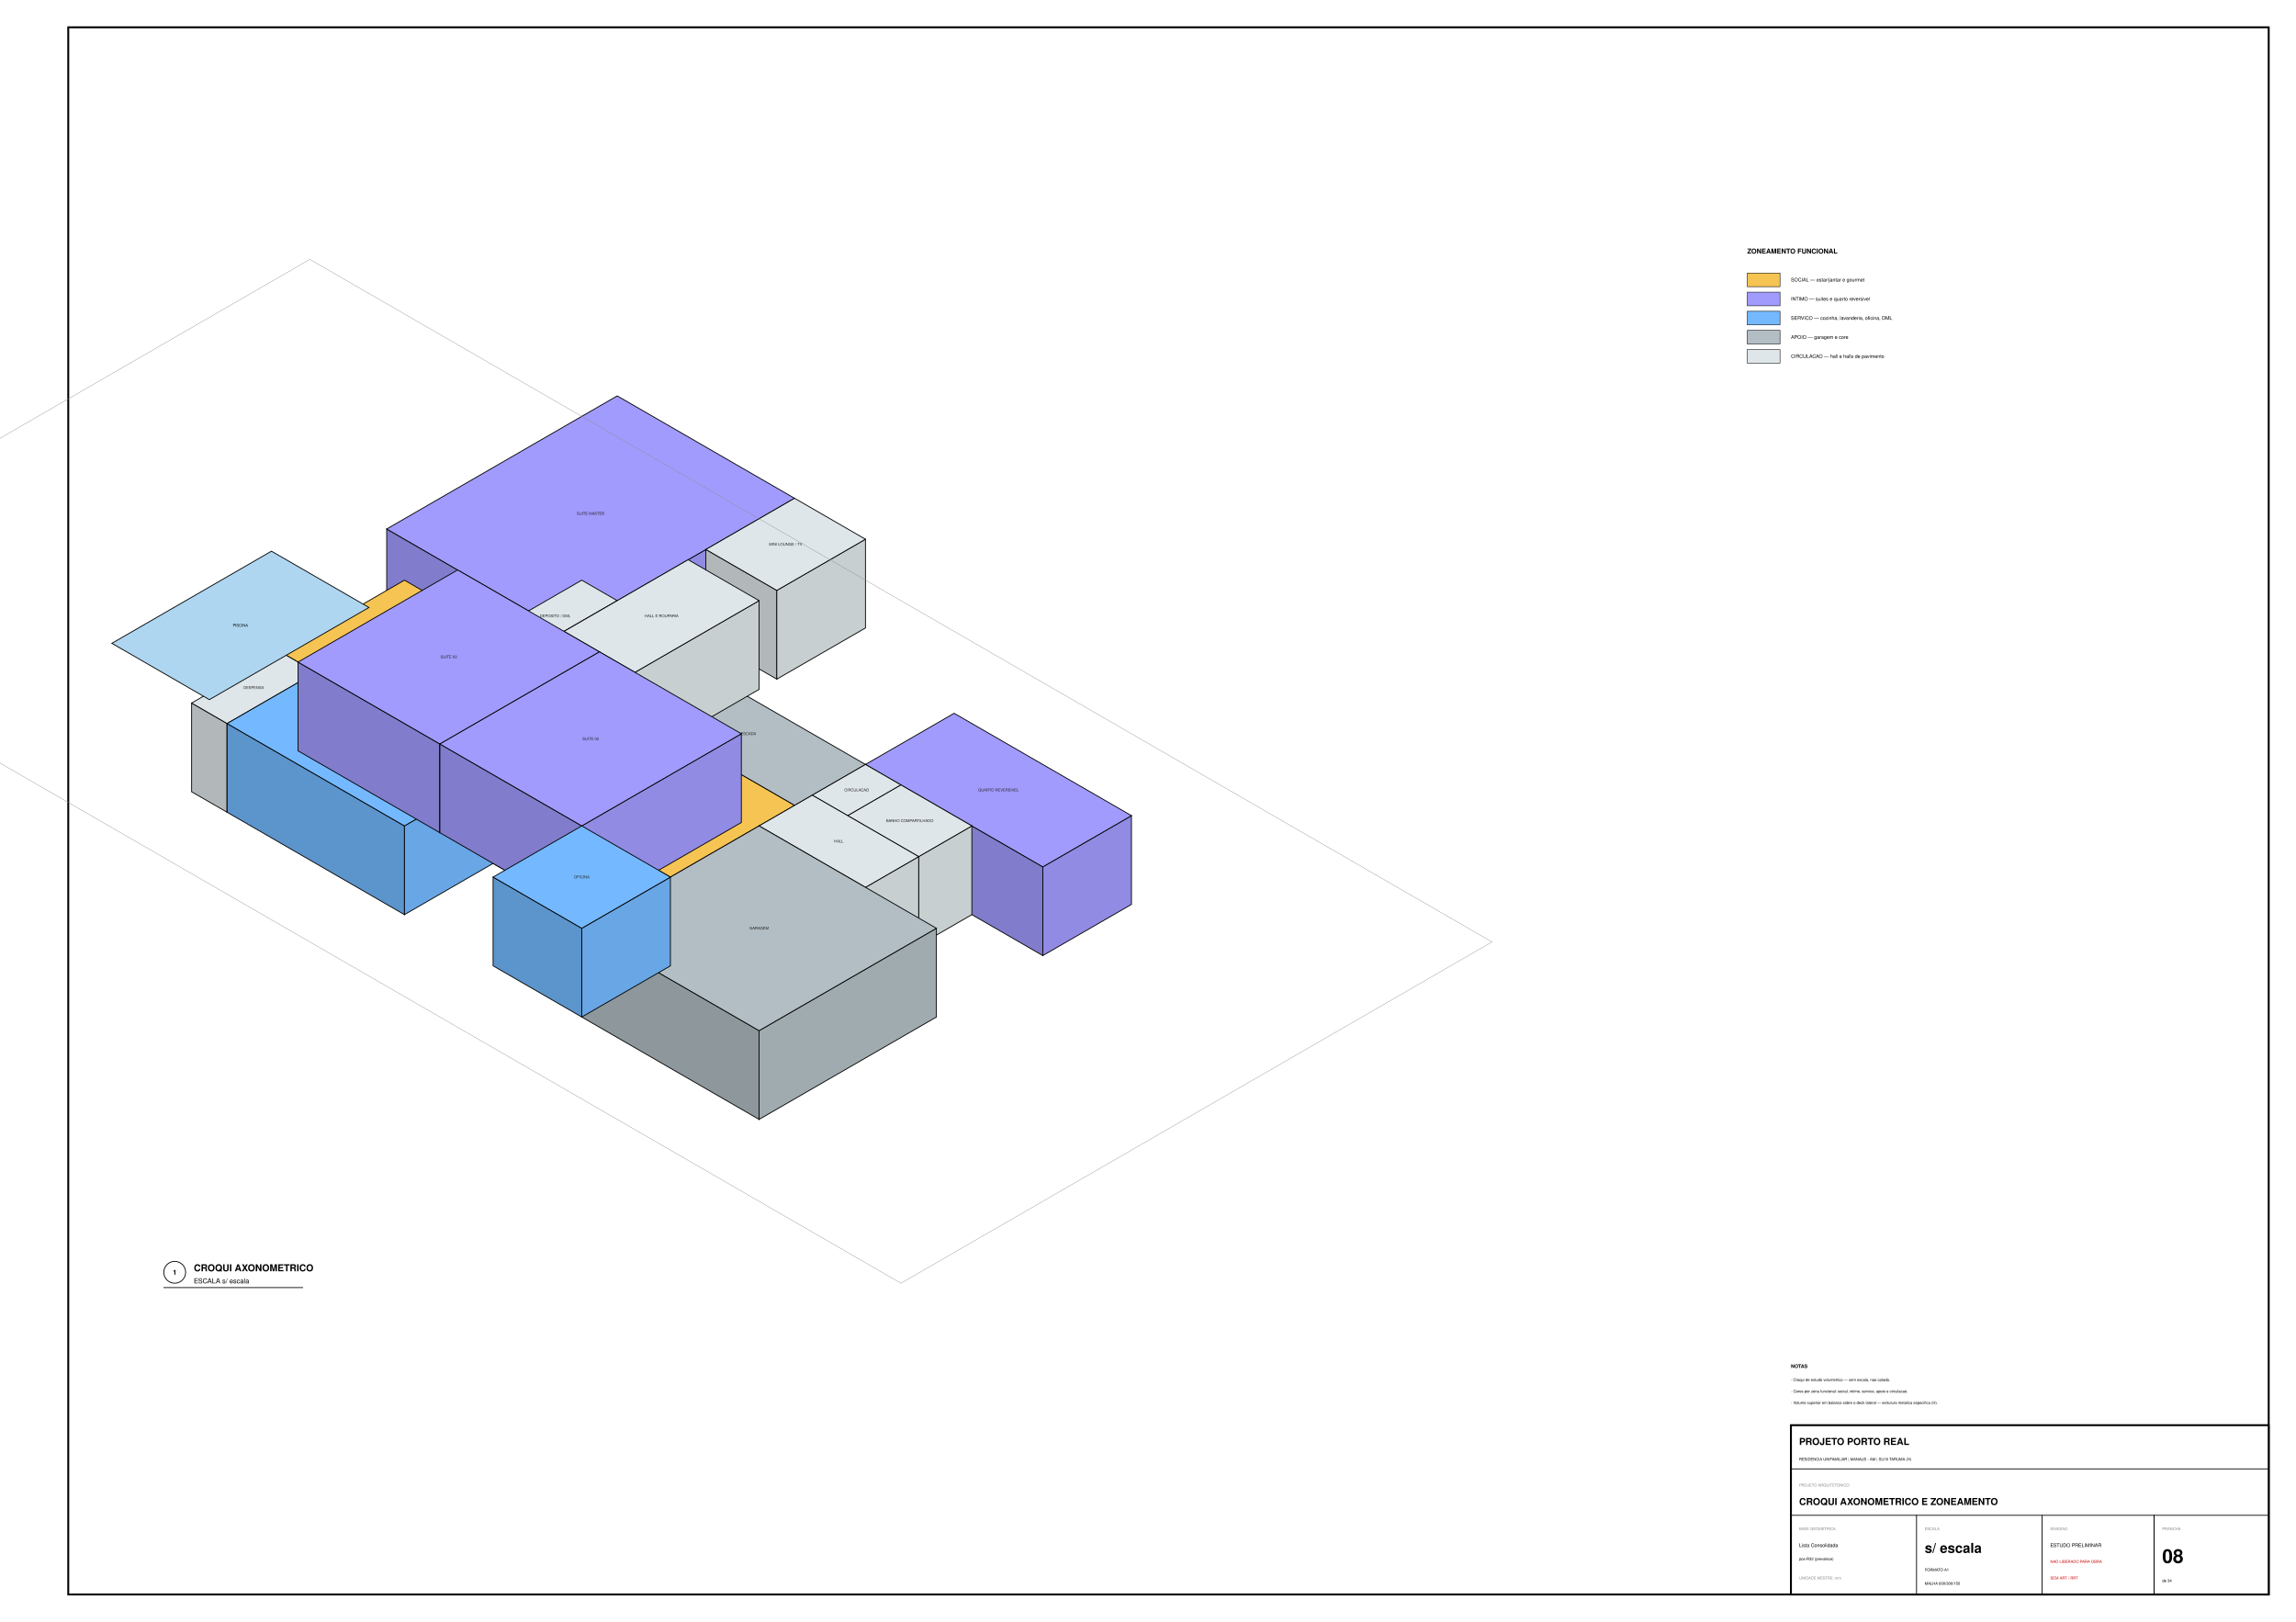
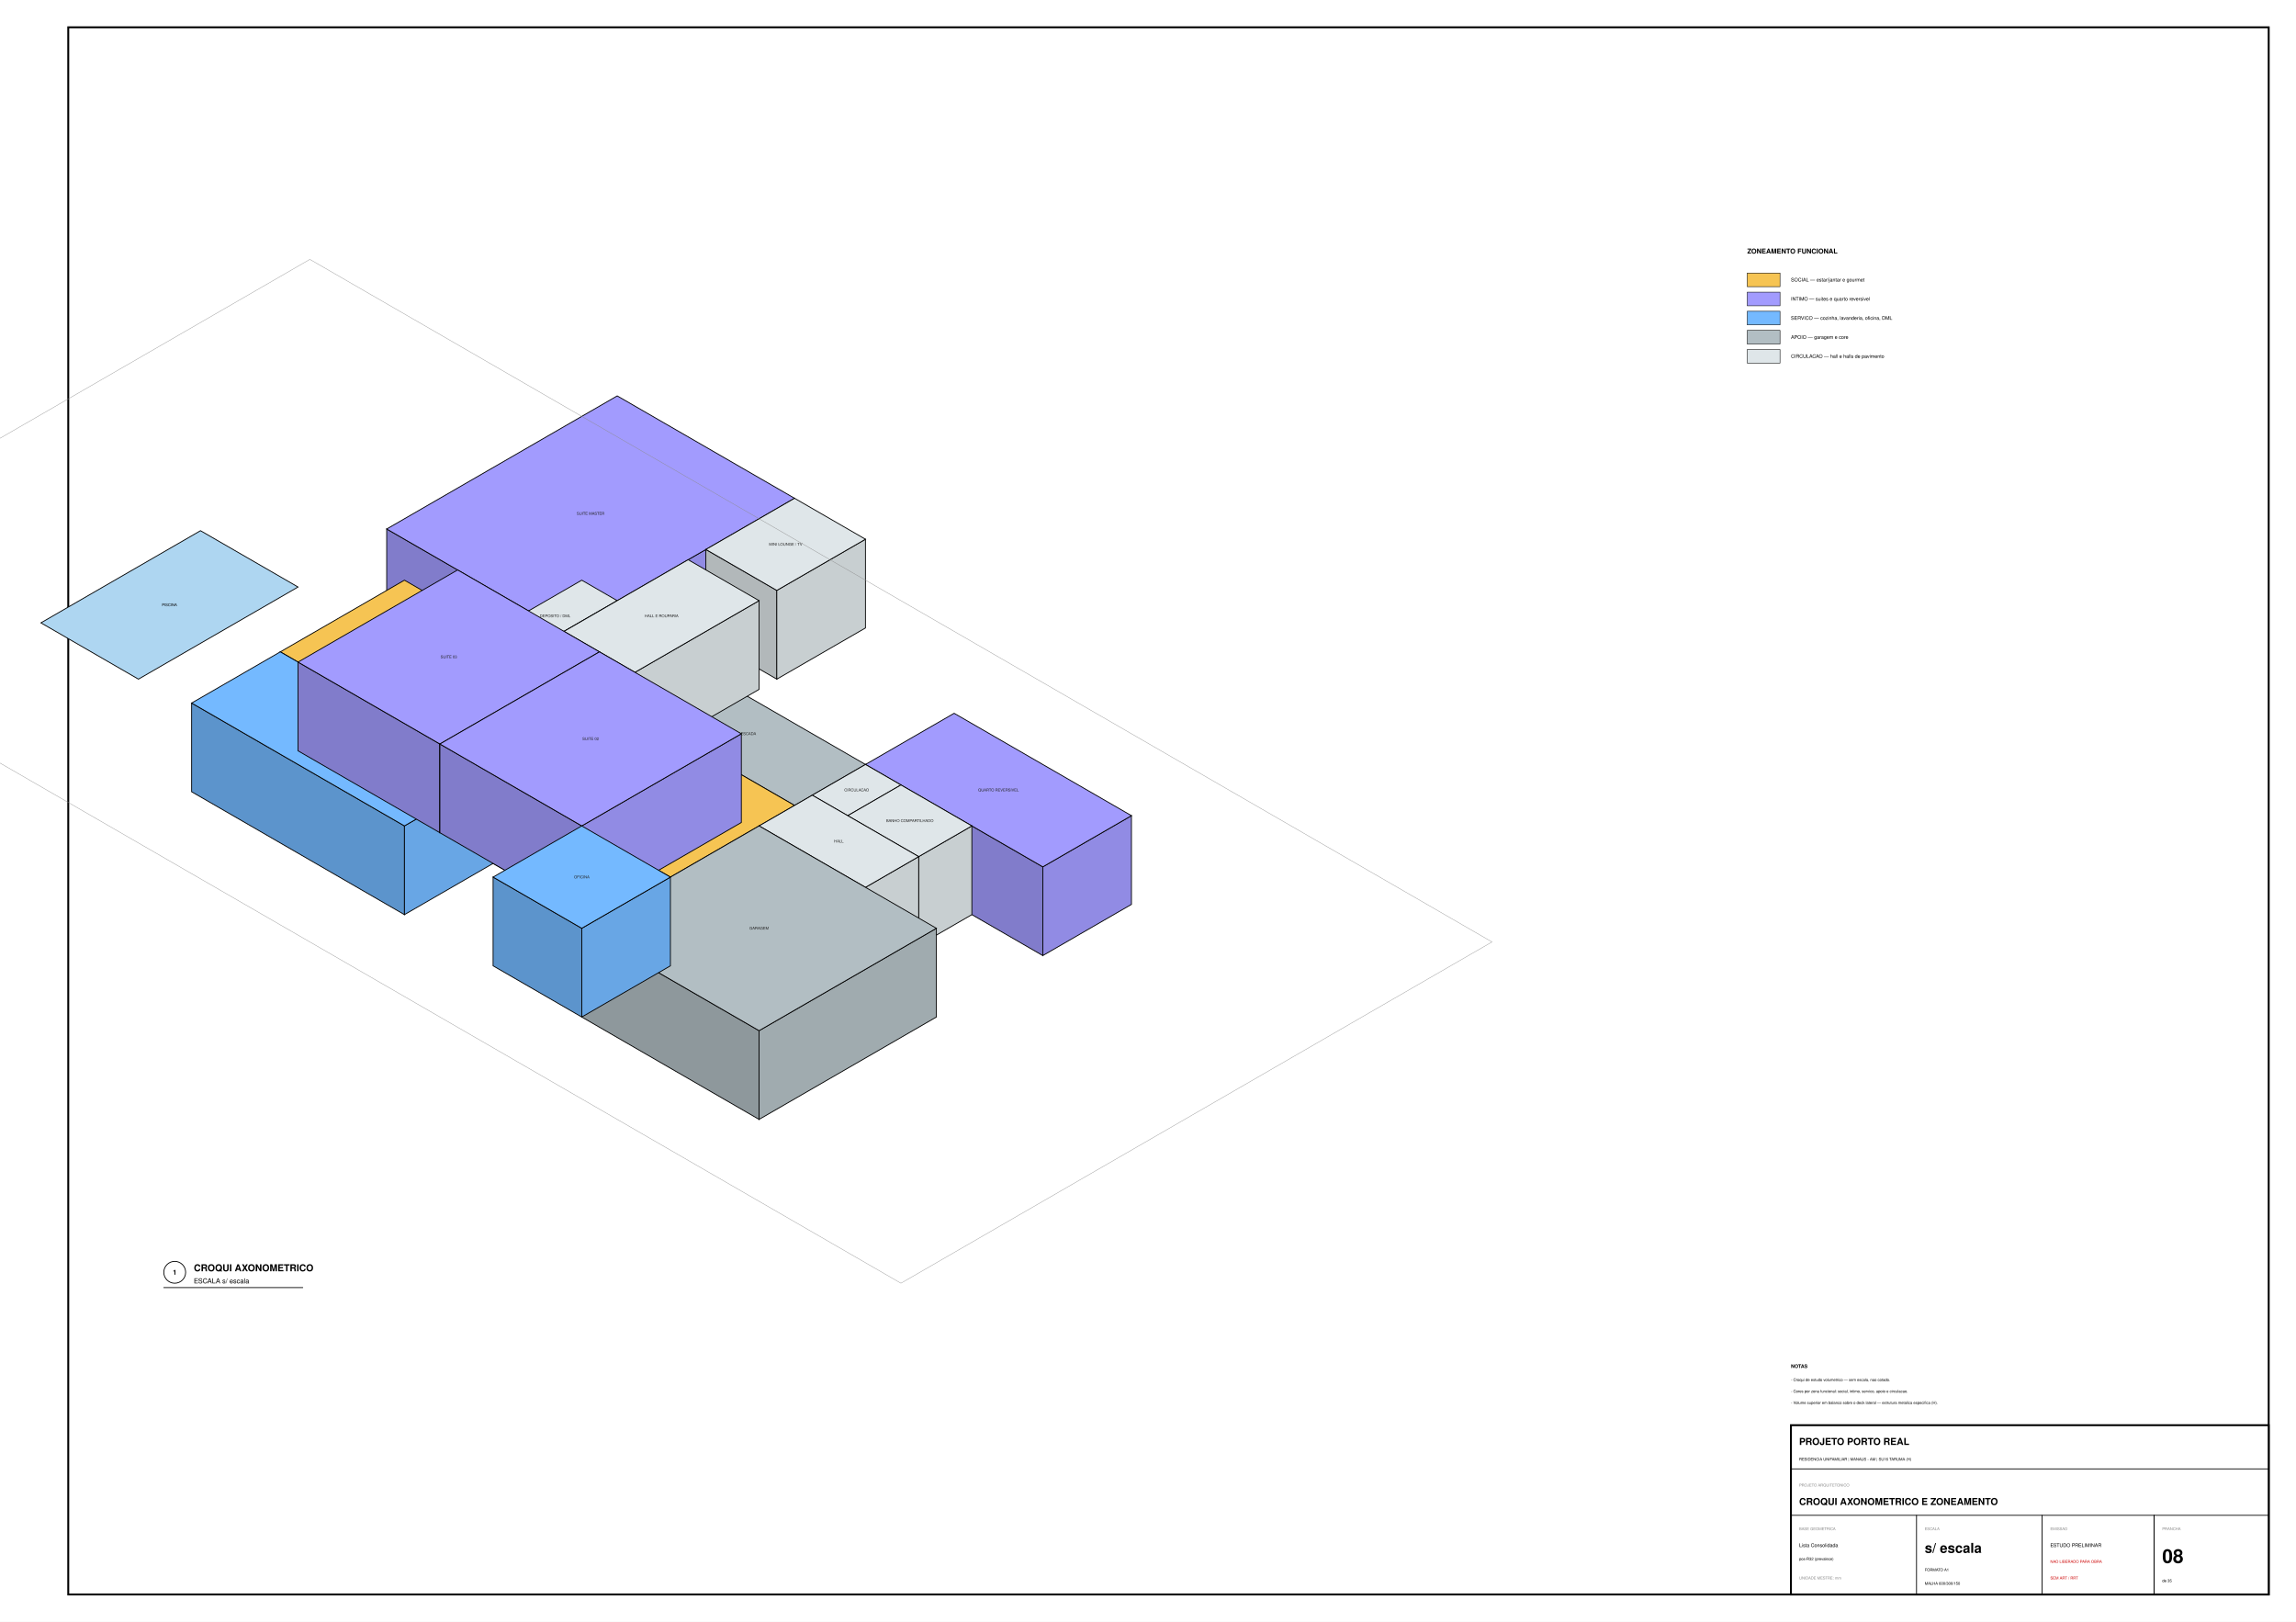
<svg xmlns="http://www.w3.org/2000/svg" version="1.1" width="841mm" height="594mm" viewBox="0 0 841 594">
  <rect width="841" height="594" fill="#ffffff" />
  <rect x="25.0" y="10" width="806.00" height="574.00" fill="none" stroke="#000" stroke-width="0.7" />
  <polygon points="656.000,522.000 831.000,522.000 831.000,584.000 656.000,584.000" stroke="#000000" stroke-width="0.7" fill="#fff" stroke-linejoin="miter" />
  <text x="659.000" y="528.000" font-family="Helvetica, Arial, sans-serif" font-size="3.50" font-weight="bold" fill="#000000" text-anchor="start" dominant-baseline="middle">PROJETO PORTO REAL</text>
  <text x="659.000" y="534.500" font-family="Helvetica, Arial, sans-serif" font-size="1.40" font-weight="normal" fill="#000000" text-anchor="start" dominant-baseline="middle">RESIDENCIA UNIFAMILIAR  |  MANAUS - AM  |  SU16 TARUMA (H)</text>
  <line x1="656.000" y1="538.000" x2="831.000" y2="538.000" stroke="#000000" stroke-width="0.3" fill="none" stroke-linecap="round" />
  <text x="659.000" y="544.000" font-family="Helvetica, Arial, sans-serif" font-size="1.40" font-weight="normal" fill="#8a8a8a" text-anchor="start" dominant-baseline="middle">PROJETO ARQUITETONICO</text>
  <text x="659.000" y="550.000" font-family="Helvetica, Arial, sans-serif" font-size="3.50" font-weight="bold" fill="#000000" text-anchor="start" dominant-baseline="middle">CROQUI AXONOMETRICO E ZONEAMENTO</text>
  <line x1="656.000" y1="555.000" x2="831.000" y2="555.000" stroke="#000000" stroke-width="0.3" fill="none" stroke-linecap="round" />
  <line x1="702.000" y1="555.000" x2="702.000" y2="584.000" stroke="#000000" stroke-width="0.3" fill="none" stroke-linecap="round" />
  <line x1="748.000" y1="555.000" x2="748.000" y2="584.000" stroke="#000000" stroke-width="0.3" fill="none" stroke-linecap="round" />
  <line x1="789.000" y1="555.000" x2="789.000" y2="584.000" stroke="#000000" stroke-width="0.3" fill="none" stroke-linecap="round" />
  <line x1="789.000" y1="555.000" x2="789.000" y2="584.000" stroke="#000000" stroke-width="0.3" fill="none" stroke-linecap="round" />
  <text x="659.000" y="560.000" font-family="Helvetica, Arial, sans-serif" font-size="1.40" font-weight="normal" fill="#8a8a8a" text-anchor="start" dominant-baseline="middle">BASE GEOMETRICA</text>
  <text x="659.000" y="566.000" font-family="Helvetica, Arial, sans-serif" font-size="1.80" font-weight="normal" fill="#000000" text-anchor="start" dominant-baseline="middle">Lista Consolidada</text>
  <text x="659.000" y="571.000" font-family="Helvetica, Arial, sans-serif" font-size="1.40" font-weight="normal" fill="#000000" text-anchor="start" dominant-baseline="middle">pos-R32 (prevalece)</text>
  <text x="659.000" y="578.000" font-family="Helvetica, Arial, sans-serif" font-size="1.40" font-weight="normal" fill="#8a8a8a" text-anchor="start" dominant-baseline="middle">UNIDADE MESTRE: mm</text>
  <text x="705.000" y="560.000" font-family="Helvetica, Arial, sans-serif" font-size="1.40" font-weight="normal" fill="#8a8a8a" text-anchor="start" dominant-baseline="middle">ESCALA</text>
  <text x="705.000" y="567.000" font-family="Helvetica, Arial, sans-serif" font-size="5.00" font-weight="bold" fill="#000000" text-anchor="start" dominant-baseline="middle">s/ escala</text>
  <text x="705.000" y="575.000" font-family="Helvetica, Arial, sans-serif" font-size="1.40" font-weight="normal" fill="#000000" text-anchor="start" dominant-baseline="middle">FORMATO A1</text>
  <text x="705.000" y="580.000" font-family="Helvetica, Arial, sans-serif" font-size="1.40" font-weight="normal" fill="#000000" text-anchor="start" dominant-baseline="middle">MALHA 600/300/150</text>
  <text x="751.000" y="560.000" font-family="Helvetica, Arial, sans-serif" font-size="1.40" font-weight="normal" fill="#8a8a8a" text-anchor="start" dominant-baseline="middle">EMISSAO</text>
  <text x="751.000" y="566.000" font-family="Helvetica, Arial, sans-serif" font-size="1.80" font-weight="normal" fill="#000000" text-anchor="start" dominant-baseline="middle">ESTUDO PRELIMINAR</text>
  <text x="751.000" y="572.000" font-family="Helvetica, Arial, sans-serif" font-size="1.40" font-weight="normal" fill="#c00" text-anchor="start" dominant-baseline="middle">NAO LIBERADO PARA OBRA</text>
  <text x="751.000" y="578.000" font-family="Helvetica, Arial, sans-serif" font-size="1.40" font-weight="normal" fill="#c00" text-anchor="start" dominant-baseline="middle">SEM ART / RRT</text>
  <text x="792.000" y="560.000" font-family="Helvetica, Arial, sans-serif" font-size="1.40" font-weight="normal" fill="#8a8a8a" text-anchor="start" dominant-baseline="middle">PRANCHA</text>
  <text x="792.000" y="570.000" font-family="Helvetica, Arial, sans-serif" font-size="7.00" font-weight="bold" fill="#000000" text-anchor="start" dominant-baseline="middle">08</text>
-   <text x="792.000" y="579.000" font-family="Helvetica, Arial, sans-serif" font-size="1.40" font-weight="normal" fill="#000000" text-anchor="start" dominant-baseline="middle">de 34</text>
+   <text x="792.000" y="579.000" font-family="Helvetica, Arial, sans-serif" font-size="1.40" font-weight="normal" fill="#000000" text-anchor="start" dominant-baseline="middle">de 35</text>
  <text x="656.000" y="500.400" font-family="Helvetica, Arial, sans-serif" font-size="1.80" font-weight="bold" fill="#000000" text-anchor="start" dominant-baseline="middle">NOTAS</text>
  <text x="656.000" y="505.400" font-family="Helvetica, Arial, sans-serif" font-size="1.40" font-weight="normal" fill="#000000" text-anchor="start" dominant-baseline="middle">- Croqui de estudo volumetrico — sem escala, nao cotado.</text>
  <text x="656.000" y="509.600" font-family="Helvetica, Arial, sans-serif" font-size="1.40" font-weight="normal" fill="#000000" text-anchor="start" dominant-baseline="middle">- Cores por zona funcional: social, intimo, servico, apoio e circulacao.</text>
  <text x="656.000" y="513.800" font-family="Helvetica, Arial, sans-serif" font-size="1.40" font-weight="normal" fill="#000000" text-anchor="start" dominant-baseline="middle">- Volume superior em balanco sobre o deck lateral — estrutura metalica especifica (H).</text>
  <polygon points="206.591,263.750 141.639,226.250 141.639,193.750 206.591,231.250" stroke="#000000" stroke-width="0.3" fill="#817ccb" stroke-linejoin="miter" />
  <polygon points="206.591,263.750 291.029,215.000 291.029,182.500 206.591,231.250" stroke="#000000" stroke-width="0.3" fill="#918be4" stroke-linejoin="miter" />
  <polygon points="206.591,231.250 291.029,182.500 226.077,145.000 141.639,193.750" stroke="#000000" stroke-width="0.3" fill="#a29bfe" stroke-linejoin="miter" />
  <text x="216.334" y="188.125" font-family="Helvetica, Arial, sans-serif" font-size="1.40" font-weight="normal" fill="#222" text-anchor="middle" dominant-baseline="middle">SUITE MASTER</text>
  <polygon points="180.611,316.250 102.668,271.250 102.668,238.750 180.611,283.750" stroke="#000000" stroke-width="0.3" fill="#c49c42" stroke-linejoin="miter" />
  <polygon points="180.611,316.250 226.077,290.000 226.077,257.500 180.611,283.750" stroke="#000000" stroke-width="0.3" fill="#ddb04a" stroke-linejoin="miter" />
  <polygon points="180.611,283.750 226.077,257.500 148.135,212.500 102.668,238.750" stroke="#000000" stroke-width="0.3" fill="#f6c453" stroke-linejoin="miter" />
  <text x="164.373" y="248.125" font-family="Helvetica, Arial, sans-serif" font-size="1.40" font-weight="normal" fill="#222" text-anchor="middle" dominant-baseline="middle">GOURMET</text>
  <polygon points="193.601,271.250 180.611,263.750 180.611,231.250 193.601,238.750" stroke="#000000" stroke-width="0.3" fill="#b2b8ba" stroke-linejoin="miter" />
  <polygon points="193.601,271.250 226.077,252.500 226.077,220.000 193.601,238.750" stroke="#000000" stroke-width="0.3" fill="#c8cfd1" stroke-linejoin="miter" />
  <polygon points="193.601,238.750 226.077,220.000 213.087,212.500 180.611,231.250" stroke="#000000" stroke-width="0.3" fill="#dfe6e9" stroke-linejoin="miter" />
  <text x="203.344" y="225.625" font-family="Helvetica, Arial, sans-serif" font-size="1.40" font-weight="normal" fill="#222" text-anchor="middle" dominant-baseline="middle">DEPOSITO / DML</text>
  <polygon points="226.077,290.000 193.601,271.250 193.601,238.750 226.077,257.500" stroke="#000000" stroke-width="0.3" fill="#5c94cc" stroke-linejoin="miter" />
  <polygon points="226.077,290.000 258.553,271.250 258.553,238.750 226.077,257.500" stroke="#000000" stroke-width="0.3" fill="#68a6e5" stroke-linejoin="miter" />
  <polygon points="226.077,257.500 258.553,238.750 226.077,220.000 193.601,238.750" stroke="#000000" stroke-width="0.3" fill="#74b9ff" stroke-linejoin="miter" />
  <text x="226.077" y="238.750" font-family="Helvetica, Arial, sans-serif" font-size="1.40" font-weight="normal" fill="#222" text-anchor="middle" dominant-baseline="middle">LAVANDERIA</text>
  <polygon points="284.534,248.750 258.553,233.750 258.553,201.250 284.534,216.250" stroke="#000000" stroke-width="0.3" fill="#b2b8ba" stroke-linejoin="miter" />
  <polygon points="284.534,248.750 317.010,230.000 317.010,197.500 284.534,216.250" stroke="#000000" stroke-width="0.3" fill="#c8cfd1" stroke-linejoin="miter" />
  <polygon points="284.534,216.250 317.010,197.500 291.029,182.500 258.553,201.250" stroke="#000000" stroke-width="0.3" fill="#dfe6e9" stroke-linejoin="miter" />
  <text x="287.781" y="199.375" font-family="Helvetica, Arial, sans-serif" font-size="1.40" font-weight="normal" fill="#222" text-anchor="middle" dominant-baseline="middle">MINI LOUNGE / TV</text>
-   <polygon points="83.183,297.500 70.192,290.000 70.192,257.500 83.183,265.000" stroke="#000000" stroke-width="0.3" fill="#b2b8ba" stroke-linejoin="miter" />
-   <polygon points="83.183,297.500 115.659,278.750 115.659,246.250 83.183,265.000" stroke="#000000" stroke-width="0.3" fill="#c8cfd1" stroke-linejoin="miter" />
-   <polygon points="83.183,265.000 115.659,246.250 102.668,238.750 70.192,257.500" stroke="#000000" stroke-width="0.3" fill="#dfe6e9" stroke-linejoin="miter" />
-   <text x="92.926" y="251.875" font-family="Helvetica, Arial, sans-serif" font-size="1.40" font-weight="normal" fill="#222" text-anchor="middle" dominant-baseline="middle">DESPENSA</text>
+   <polygon points="148.135,335.000 70.192,290.000 70.192,257.500 148.135,302.500" stroke="#000000" stroke-width="0.3" fill="#5c94cc" stroke-linejoin="miter" />
+   <polygon points="148.135,335.000 180.611,316.250 180.611,283.750 148.135,302.500" stroke="#000000" stroke-width="0.3" fill="#68a6e5" stroke-linejoin="miter" />
+   <polygon points="148.135,302.500 180.611,283.750 102.668,238.750 70.192,257.500" stroke="#000000" stroke-width="0.3" fill="#74b9ff" stroke-linejoin="miter" />
+   <text x="125.401" y="270.625" font-family="Helvetica, Arial, sans-serif" font-size="1.40" font-weight="normal" fill="#222" text-anchor="middle" dominant-baseline="middle">COZINHA</text>
  <polygon points="291.029,327.500 226.077,290.000 226.077,257.500 291.029,295.000" stroke="#000000" stroke-width="0.3" fill="#8e989c" stroke-linejoin="miter" />
  <polygon points="291.029,327.500 317.010,312.500 317.010,280.000 291.029,295.000" stroke="#000000" stroke-width="0.3" fill="#a0abaf" stroke-linejoin="miter" />
  <polygon points="291.029,295.000 317.010,280.000 252.058,242.500 226.077,257.500" stroke="#000000" stroke-width="0.3" fill="#b2bec3" stroke-linejoin="miter" />
  <text x="271.543" y="268.750" font-family="Helvetica, Arial, sans-serif" font-size="1.40" font-weight="normal" fill="#222" text-anchor="middle" dominant-baseline="middle">CORE / ESCADA</text>
  <polygon points="232.572,278.750 206.591,263.750 206.591,231.250 232.572,246.250" stroke="#000000" stroke-width="0.3" fill="#b2b8ba" stroke-linejoin="miter" />
  <polygon points="232.572,278.750 278.038,252.500 278.038,220.000 232.572,246.250" stroke="#000000" stroke-width="0.3" fill="#c8cfd1" stroke-linejoin="miter" />
  <polygon points="232.572,246.250 278.038,220.000 252.058,205.000 206.591,231.250" stroke="#000000" stroke-width="0.3" fill="#dfe6e9" stroke-linejoin="miter" />
  <text x="242.315" y="225.625" font-family="Helvetica, Arial, sans-serif" font-size="1.40" font-weight="normal" fill="#222" text-anchor="middle" dominant-baseline="middle">HALL E ROUPARIA</text>
-   <polygon points="148.135,335.000 83.183,297.500 83.183,265.000 148.135,302.500" stroke="#000000" stroke-width="0.3" fill="#5c94cc" stroke-linejoin="miter" />
-   <polygon points="148.135,335.000 180.611,316.250 180.611,283.750 148.135,302.500" stroke="#000000" stroke-width="0.3" fill="#68a6e5" stroke-linejoin="miter" />
-   <polygon points="148.135,302.500 180.611,283.750 115.659,246.250 83.183,265.000" stroke="#000000" stroke-width="0.3" fill="#74b9ff" stroke-linejoin="miter" />
-   <text x="131.897" y="274.375" font-family="Helvetica, Arial, sans-serif" font-size="1.40" font-weight="normal" fill="#222" text-anchor="middle" dominant-baseline="middle">COZINHA</text>
  <polygon points="161.125,305.000 109.164,275.000 109.164,242.500 161.125,272.500" stroke="#000000" stroke-width="0.3" fill="#817ccb" stroke-linejoin="miter" />
  <polygon points="161.125,305.000 219.582,271.250 219.582,238.750 161.125,272.500" stroke="#000000" stroke-width="0.3" fill="#918be4" stroke-linejoin="miter" />
  <polygon points="161.125,272.500 219.582,238.750 167.620,208.750 109.164,242.500" stroke="#000000" stroke-width="0.3" fill="#a29bfe" stroke-linejoin="miter" />
  <text x="164.373" y="240.625" font-family="Helvetica, Arial, sans-serif" font-size="1.40" font-weight="normal" fill="#222" text-anchor="middle" dominant-baseline="middle">SUITE 03</text>
  <polygon points="245.563,353.750 180.611,316.250 180.611,283.750 245.563,321.250" stroke="#000000" stroke-width="0.3" fill="#c49c42" stroke-linejoin="miter" />
  <polygon points="245.563,353.750 291.029,327.500 291.029,295.000 245.563,321.250" stroke="#000000" stroke-width="0.3" fill="#ddb04a" stroke-linejoin="miter" />
  <polygon points="245.563,321.250 291.029,295.000 226.077,257.500 180.611,283.750" stroke="#000000" stroke-width="0.3" fill="#f6c453" stroke-linejoin="miter" />
  <text x="235.820" y="289.375" font-family="Helvetica, Arial, sans-serif" font-size="1.40" font-weight="normal" fill="#222" text-anchor="middle" dominant-baseline="middle">ESTAR / JANTAR</text>
  <polygon points="381.962,350.000 317.010,312.500 317.010,280.000 381.962,317.500" stroke="#000000" stroke-width="0.3" fill="#817ccb" stroke-linejoin="miter" />
  <polygon points="381.962,350.000 414.437,331.250 414.437,298.750 381.962,317.500" stroke="#000000" stroke-width="0.3" fill="#918be4" stroke-linejoin="miter" />
  <polygon points="381.962,317.500 414.437,298.750 349.486,261.250 317.010,280.000" stroke="#000000" stroke-width="0.3" fill="#a29bfe" stroke-linejoin="miter" />
  <text x="365.724" y="289.375" font-family="Helvetica, Arial, sans-serif" font-size="1.40" font-weight="normal" fill="#222" text-anchor="middle" dominant-baseline="middle">QUARTO REVERSIVEL</text>
  <polygon points="213.087,335.000 161.125,305.000 161.125,272.500 213.087,302.500" stroke="#000000" stroke-width="0.3" fill="#817ccb" stroke-linejoin="miter" />
  <polygon points="213.087,335.000 271.543,301.250 271.543,268.750 213.087,302.500" stroke="#000000" stroke-width="0.3" fill="#918be4" stroke-linejoin="miter" />
  <polygon points="213.087,302.500 271.543,268.750 219.582,238.750 161.125,272.500" stroke="#000000" stroke-width="0.3" fill="#a29bfe" stroke-linejoin="miter" />
  <text x="216.334" y="270.625" font-family="Helvetica, Arial, sans-serif" font-size="1.40" font-weight="normal" fill="#222" text-anchor="middle" dominant-baseline="middle">SUITE 02</text>
  <polygon points="310.514,331.250 297.524,323.750 297.524,291.250 310.514,298.750" stroke="#000000" stroke-width="0.3" fill="#b2b8ba" stroke-linejoin="miter" />
  <polygon points="310.514,331.250 330.000,320.000 330.000,287.500 310.514,298.750" stroke="#000000" stroke-width="0.3" fill="#c8cfd1" stroke-linejoin="miter" />
  <polygon points="310.514,298.750 330.000,287.500 317.010,280.000 297.524,291.250" stroke="#000000" stroke-width="0.3" fill="#dfe6e9" stroke-linejoin="miter" />
  <text x="313.762" y="289.375" font-family="Helvetica, Arial, sans-serif" font-size="1.40" font-weight="normal" fill="#222" text-anchor="middle" dominant-baseline="middle">CIRCULACAO</text>
  <polygon points="336.495,346.250 310.514,331.250 310.514,298.750 336.495,313.750" stroke="#000000" stroke-width="0.3" fill="#b2b8ba" stroke-linejoin="miter" />
  <polygon points="336.495,346.250 355.981,335.000 355.981,302.500 336.495,313.750" stroke="#000000" stroke-width="0.3" fill="#c8cfd1" stroke-linejoin="miter" />
  <polygon points="336.495,313.750 355.981,302.500 330.000,287.500 310.514,298.750" stroke="#000000" stroke-width="0.3" fill="#dfe6e9" stroke-linejoin="miter" />
  <text x="333.248" y="300.625" font-family="Helvetica, Arial, sans-serif" font-size="1.40" font-weight="normal" fill="#222" text-anchor="middle" dominant-baseline="middle">BANHO COMPARTILHADO</text>
  <polygon points="317.010,357.500 278.038,335.000 278.038,302.500 317.010,325.000" stroke="#000000" stroke-width="0.3" fill="#b2b8ba" stroke-linejoin="miter" />
  <polygon points="317.010,357.500 336.495,346.250 336.495,313.750 317.010,325.000" stroke="#000000" stroke-width="0.3" fill="#c8cfd1" stroke-linejoin="miter" />
  <polygon points="317.010,325.000 336.495,313.750 297.524,291.250 278.038,302.500" stroke="#000000" stroke-width="0.3" fill="#dfe6e9" stroke-linejoin="miter" />
  <text x="307.267" y="308.125" font-family="Helvetica, Arial, sans-serif" font-size="1.40" font-weight="normal" fill="#222" text-anchor="middle" dominant-baseline="middle">HALL</text>
  <polygon points="278.038,410.000 213.087,372.500 213.087,340.000 278.038,377.500" stroke="#000000" stroke-width="0.3" fill="#8e989c" stroke-linejoin="miter" />
  <polygon points="278.038,410.000 342.990,372.500 342.990,340.000 278.038,377.500" stroke="#000000" stroke-width="0.3" fill="#a0abaf" stroke-linejoin="miter" />
  <polygon points="278.038,377.500 342.990,340.000 278.038,302.500 213.087,340.000" stroke="#000000" stroke-width="0.3" fill="#b2bec3" stroke-linejoin="miter" />
  <text x="278.038" y="340.000" font-family="Helvetica, Arial, sans-serif" font-size="1.40" font-weight="normal" fill="#222" text-anchor="middle" dominant-baseline="middle">GARAGEM</text>
  <polygon points="213.087,372.500 180.611,353.750 180.611,321.250 213.087,340.000" stroke="#000000" stroke-width="0.3" fill="#5c94cc" stroke-linejoin="miter" />
  <polygon points="213.087,372.500 245.563,353.750 245.563,321.250 213.087,340.000" stroke="#000000" stroke-width="0.3" fill="#68a6e5" stroke-linejoin="miter" />
  <polygon points="213.087,340.000 245.563,321.250 213.087,302.500 180.611,321.250" stroke="#000000" stroke-width="0.3" fill="#74b9ff" stroke-linejoin="miter" />
  <text x="213.087" y="321.250" font-family="Helvetica, Arial, sans-serif" font-size="1.40" font-weight="normal" fill="#222" text-anchor="middle" dominant-baseline="middle">OFICINA</text>
-   <polygon points="76.688,256.250 135.144,222.500 99.421,201.875 40.964,235.625" stroke="#000000" stroke-width="0.3" fill="#aed6f1" stroke-linejoin="miter" />
-   <text x="88.054" y="229.063" font-family="Helvetica, Arial, sans-serif" font-size="1.40" font-weight="normal" fill="#000000" text-anchor="middle" dominant-baseline="middle">PISCINA</text>
+   <polygon points="50.707,248.750 109.164,215.000 73.440,194.375 14.983,228.125" stroke="#000000" stroke-width="0.3" fill="#aed6f1" stroke-linejoin="miter" />
+   <text x="62.073" y="221.563" font-family="Helvetica, Arial, sans-serif" font-size="1.40" font-weight="normal" fill="#000000" text-anchor="middle" dominant-baseline="middle">PISCINA</text>
  <polygon points="330.000,470.000 546.506,345.000 113.494,95.000 -103.013,220.000" stroke="#8a8a8a" stroke-width="0.13" fill="none" stroke-linejoin="miter" />
  <polygon points="640.000,100.000 652.000,100.000 652.000,105.000 640.000,105.000" stroke="#000000" stroke-width="0.18" fill="#f6c453" stroke-linejoin="miter" />
  <text x="656.000" y="102.500" font-family="Helvetica, Arial, sans-serif" font-size="1.80" font-weight="normal" fill="#000000" text-anchor="start" dominant-baseline="middle">SOCIAL — estar/jantar e gourmet</text>
  <polygon points="640.000,107.000 652.000,107.000 652.000,112.000 640.000,112.000" stroke="#000000" stroke-width="0.18" fill="#a29bfe" stroke-linejoin="miter" />
  <text x="656.000" y="109.500" font-family="Helvetica, Arial, sans-serif" font-size="1.80" font-weight="normal" fill="#000000" text-anchor="start" dominant-baseline="middle">INTIMO — suites e quarto reversivel</text>
  <polygon points="640.000,114.000 652.000,114.000 652.000,119.000 640.000,119.000" stroke="#000000" stroke-width="0.18" fill="#74b9ff" stroke-linejoin="miter" />
  <text x="656.000" y="116.500" font-family="Helvetica, Arial, sans-serif" font-size="1.80" font-weight="normal" fill="#000000" text-anchor="start" dominant-baseline="middle">SERVICO — cozinha, lavanderia, oficina, DML</text>
  <polygon points="640.000,121.000 652.000,121.000 652.000,126.000 640.000,126.000" stroke="#000000" stroke-width="0.18" fill="#b2bec3" stroke-linejoin="miter" />
  <text x="656.000" y="123.500" font-family="Helvetica, Arial, sans-serif" font-size="1.80" font-weight="normal" fill="#000000" text-anchor="start" dominant-baseline="middle">APOIO — garagem e core</text>
  <polygon points="640.000,128.000 652.000,128.000 652.000,133.000 640.000,133.000" stroke="#000000" stroke-width="0.18" fill="#dfe6e9" stroke-linejoin="miter" />
  <text x="656.000" y="130.500" font-family="Helvetica, Arial, sans-serif" font-size="1.80" font-weight="normal" fill="#000000" text-anchor="start" dominant-baseline="middle">CIRCULACAO — hall e halls de pavimento</text>
  <text x="640.000" y="92.000" font-family="Helvetica, Arial, sans-serif" font-size="2.50" font-weight="bold" fill="#000000" text-anchor="start" dominant-baseline="middle">ZONEAMENTO FUNCIONAL</text>
  <circle cx="64.000" cy="466.000" r="4.000" stroke="#000000" stroke-width="0.3" fill="none" />
  <text x="64.000" y="466.000" font-family="Helvetica, Arial, sans-serif" font-size="2.50" font-weight="bold" fill="#000000" text-anchor="middle" dominant-baseline="middle">1</text>
  <text x="71.000" y="464.400" font-family="Helvetica, Arial, sans-serif" font-size="3.50" font-weight="bold" fill="#000000" text-anchor="start" dominant-baseline="middle">CROQUI AXONOMETRICO</text>
  <text x="71.000" y="469.200" font-family="Helvetica, Arial, sans-serif" font-size="2.50" font-weight="normal" fill="#000000" text-anchor="start" dominant-baseline="middle">ESCALA s/ escala</text>
  <line x1="60.000" y1="471.600" x2="110.900" y2="471.600" stroke="#000000" stroke-width="0.3" fill="none" stroke-linecap="round" />
</svg>
